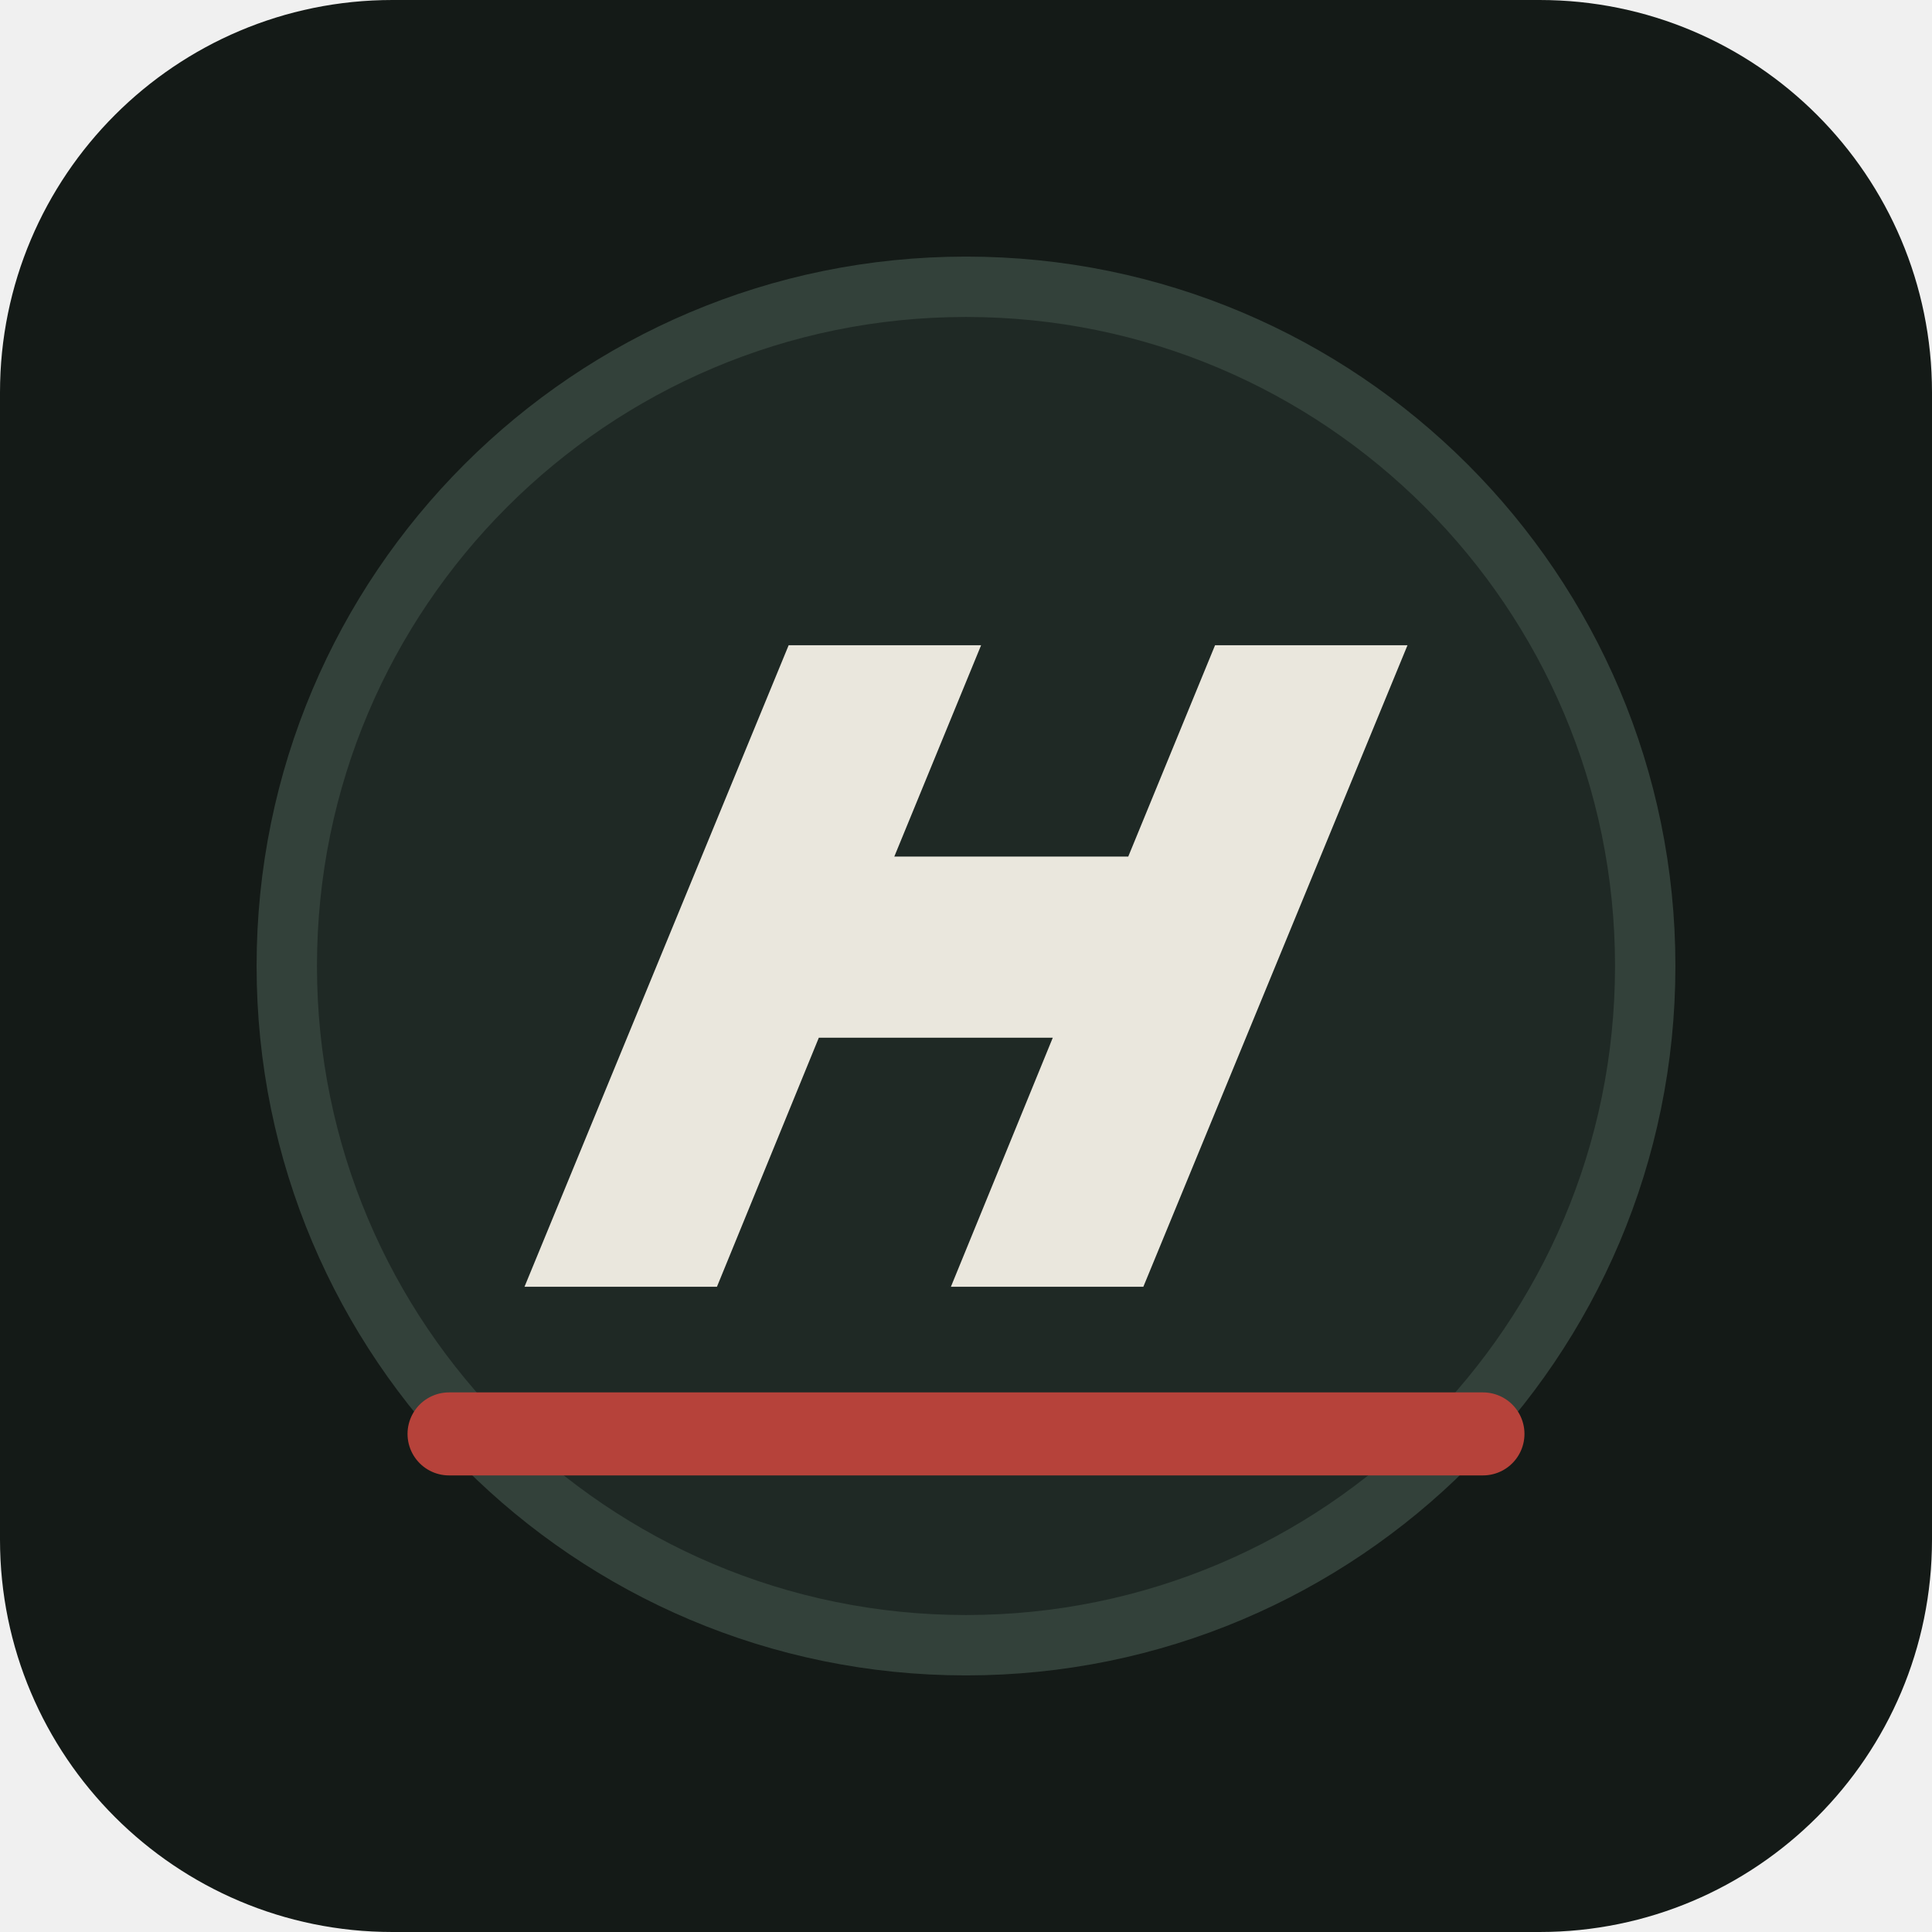
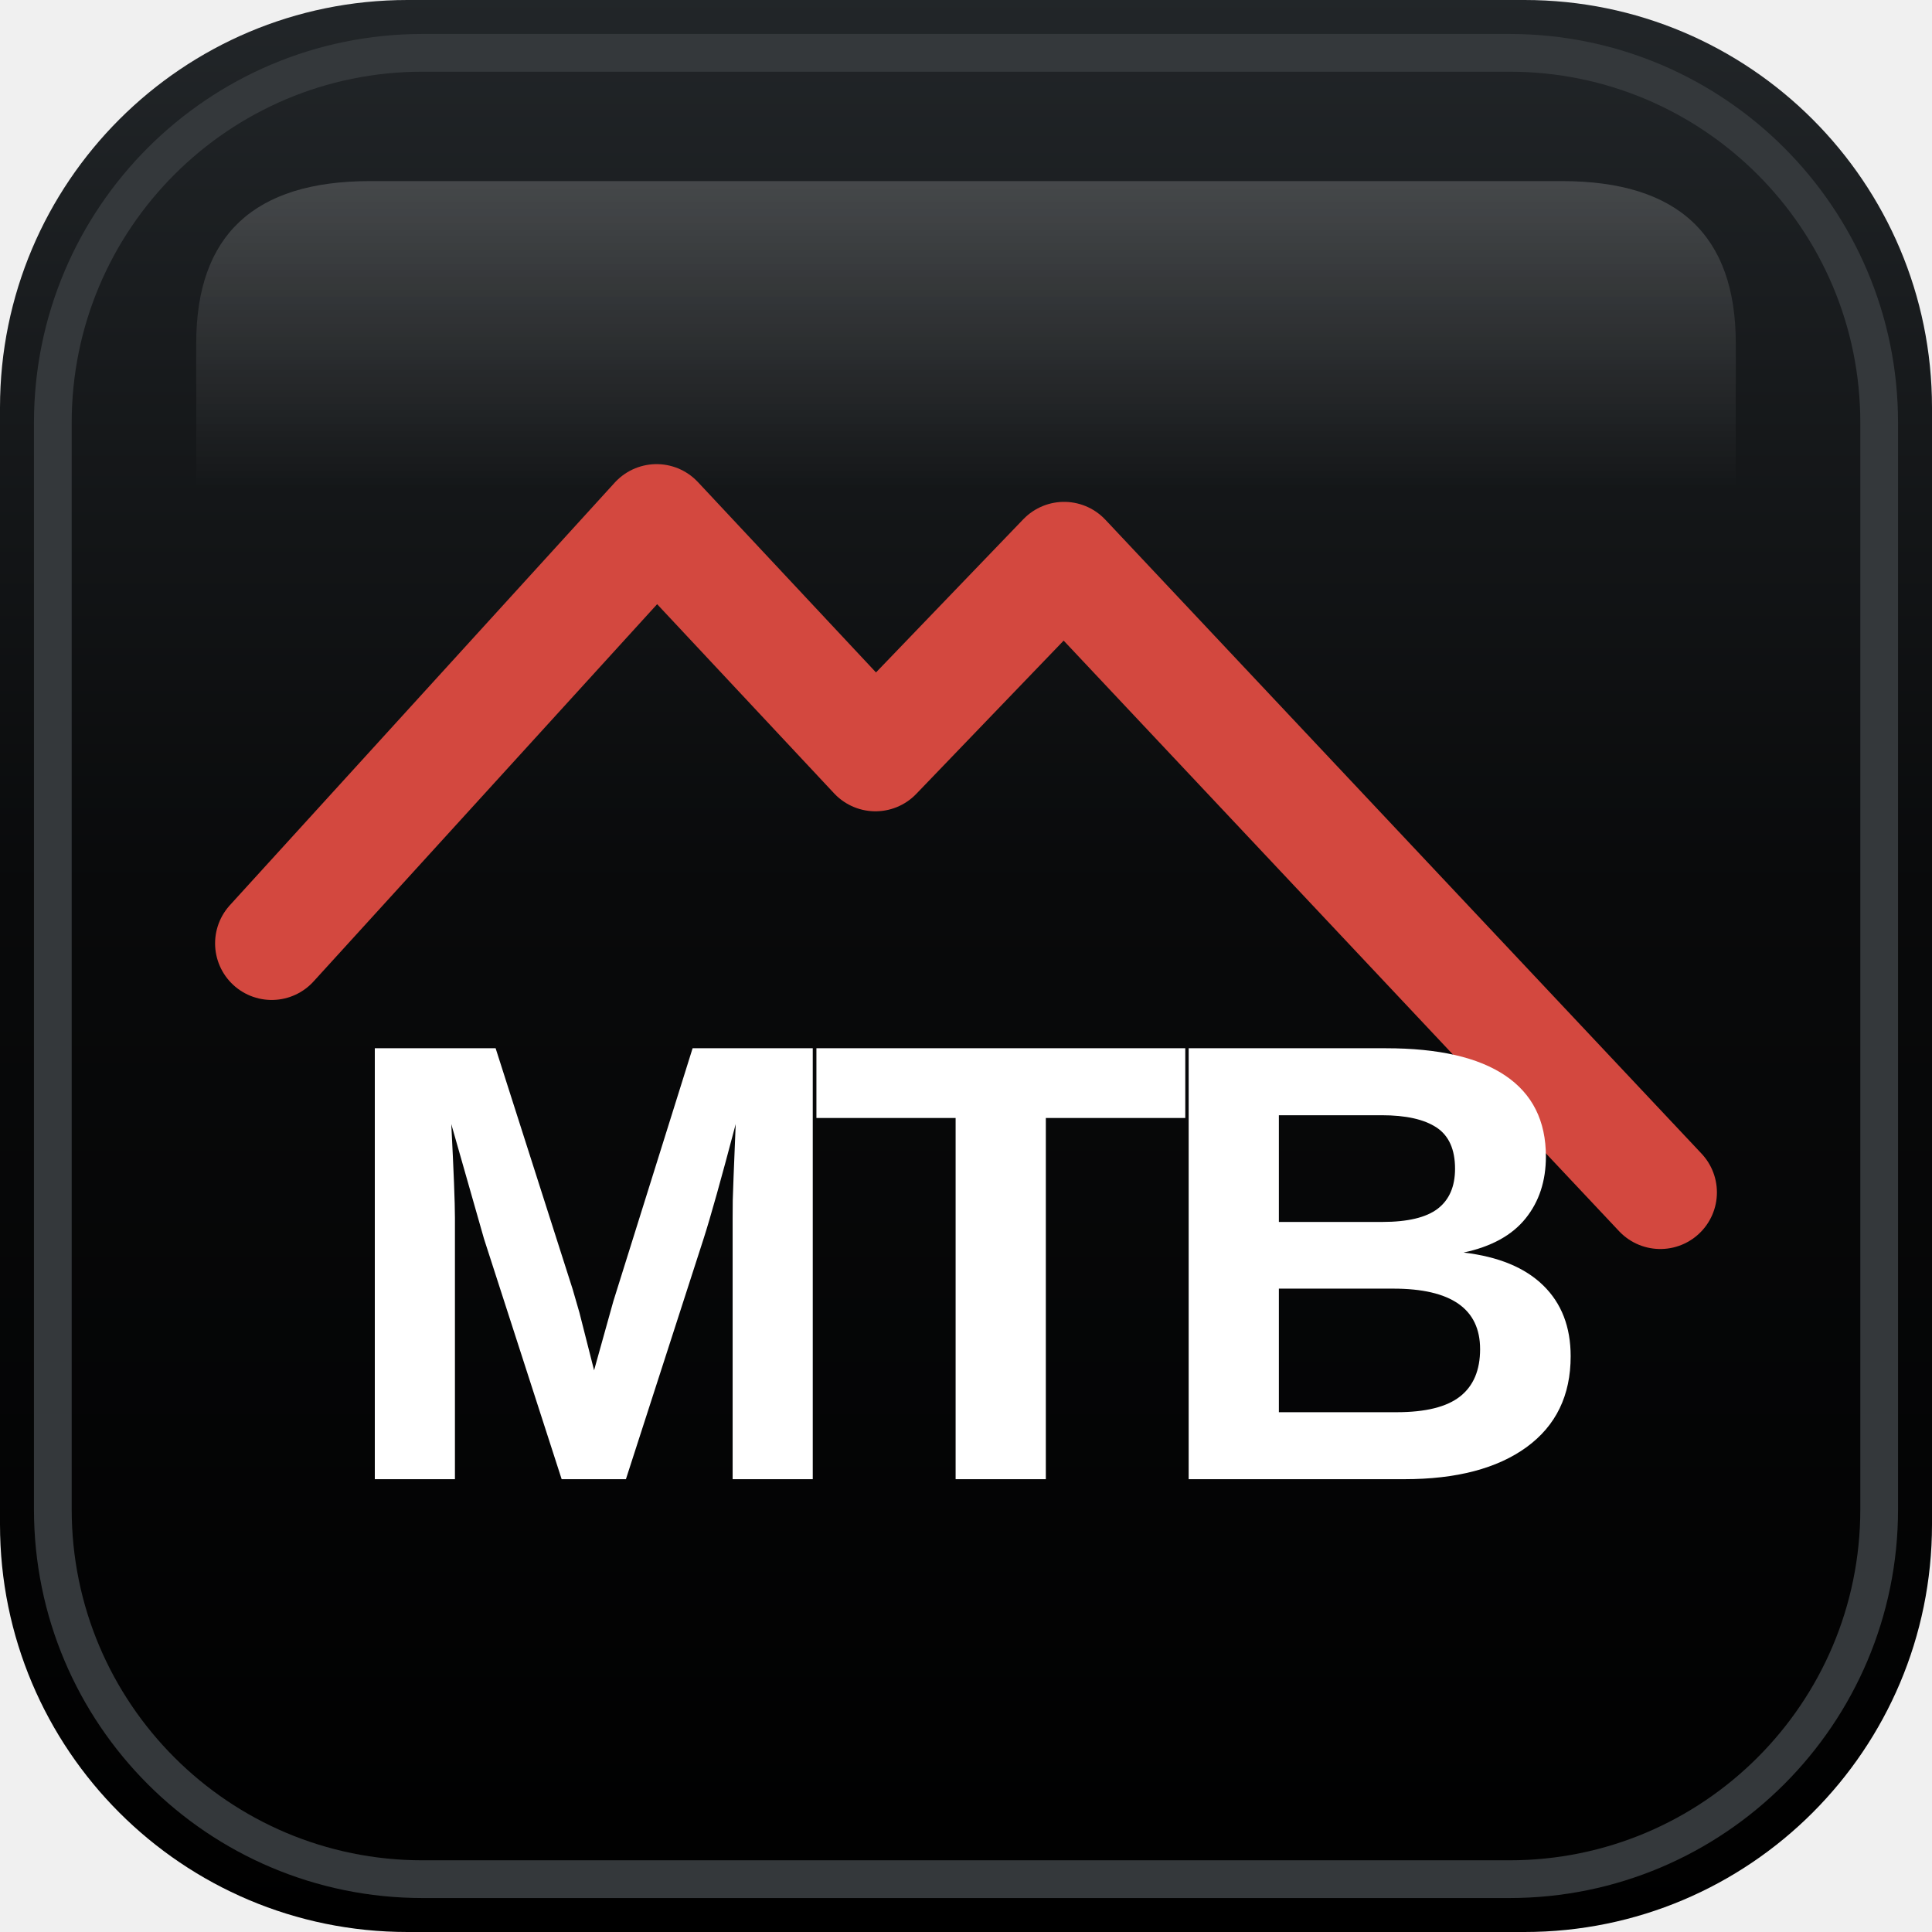
<svg xmlns="http://www.w3.org/2000/svg" viewBox="0 0 512 512">
-   <rect width="512" height="512" rx="104" fill="#141a17" />
-   <circle cx="256" cy="256" r="180" fill="#1f2925" stroke="#33413a" stroke-width="16" />
-   <path d="M139 341l70-170h51l-23 56h62l23-56h51l-70 170h-51l27-66h-62l-27 66z" fill="#eae7dd" />
-   <path d="M119 380h274" stroke="#b6423a" stroke-width="22" stroke-linecap="round" />
+   <defs>
+     <linearGradient id="blackGloss" x1="0" y1="0" x2="0" y2="1">
+       <stop offset="0" stop-color="#222629" />
+       <stop offset="0.46" stop-color="#090a0b" />
+       <stop offset="1" stop-color="#000000" />
+     </linearGradient>
+     <linearGradient id="shine" x1="0" y1="0" x2="0" y2="1">
+       <stop offset="0" stop-color="#ffffff" stop-opacity="0.18" />
+       <stop offset="0.62" stop-color="#ffffff" stop-opacity="0" />
+     </linearGradient>
+   </defs>
+   <rect width="512" height="512" rx="108" fill="url(#blackGloss)" />
+   <rect x="14" y="14" width="484" height="484" rx="98" fill="none" stroke="#34383b" stroke-width="10" />
+   <path d="M52 91Q52 48 98 48h316q46 0 46 43v88Q363 143 256 143T52 179z" fill="url(#shine)" />
+   <path d="M72 250L174 138l58 62 50-52 158 168" fill="none" stroke="#d3483f" stroke-width="30" stroke-linecap="round" stroke-linejoin="round" />
+   <text x="256" y="392" text-anchor="middle" fill="#ffffff" font-family="Arial Black, Arial, sans-serif" font-size="166" font-weight="900" letter-spacing="-12">MTB</text>
</svg>
